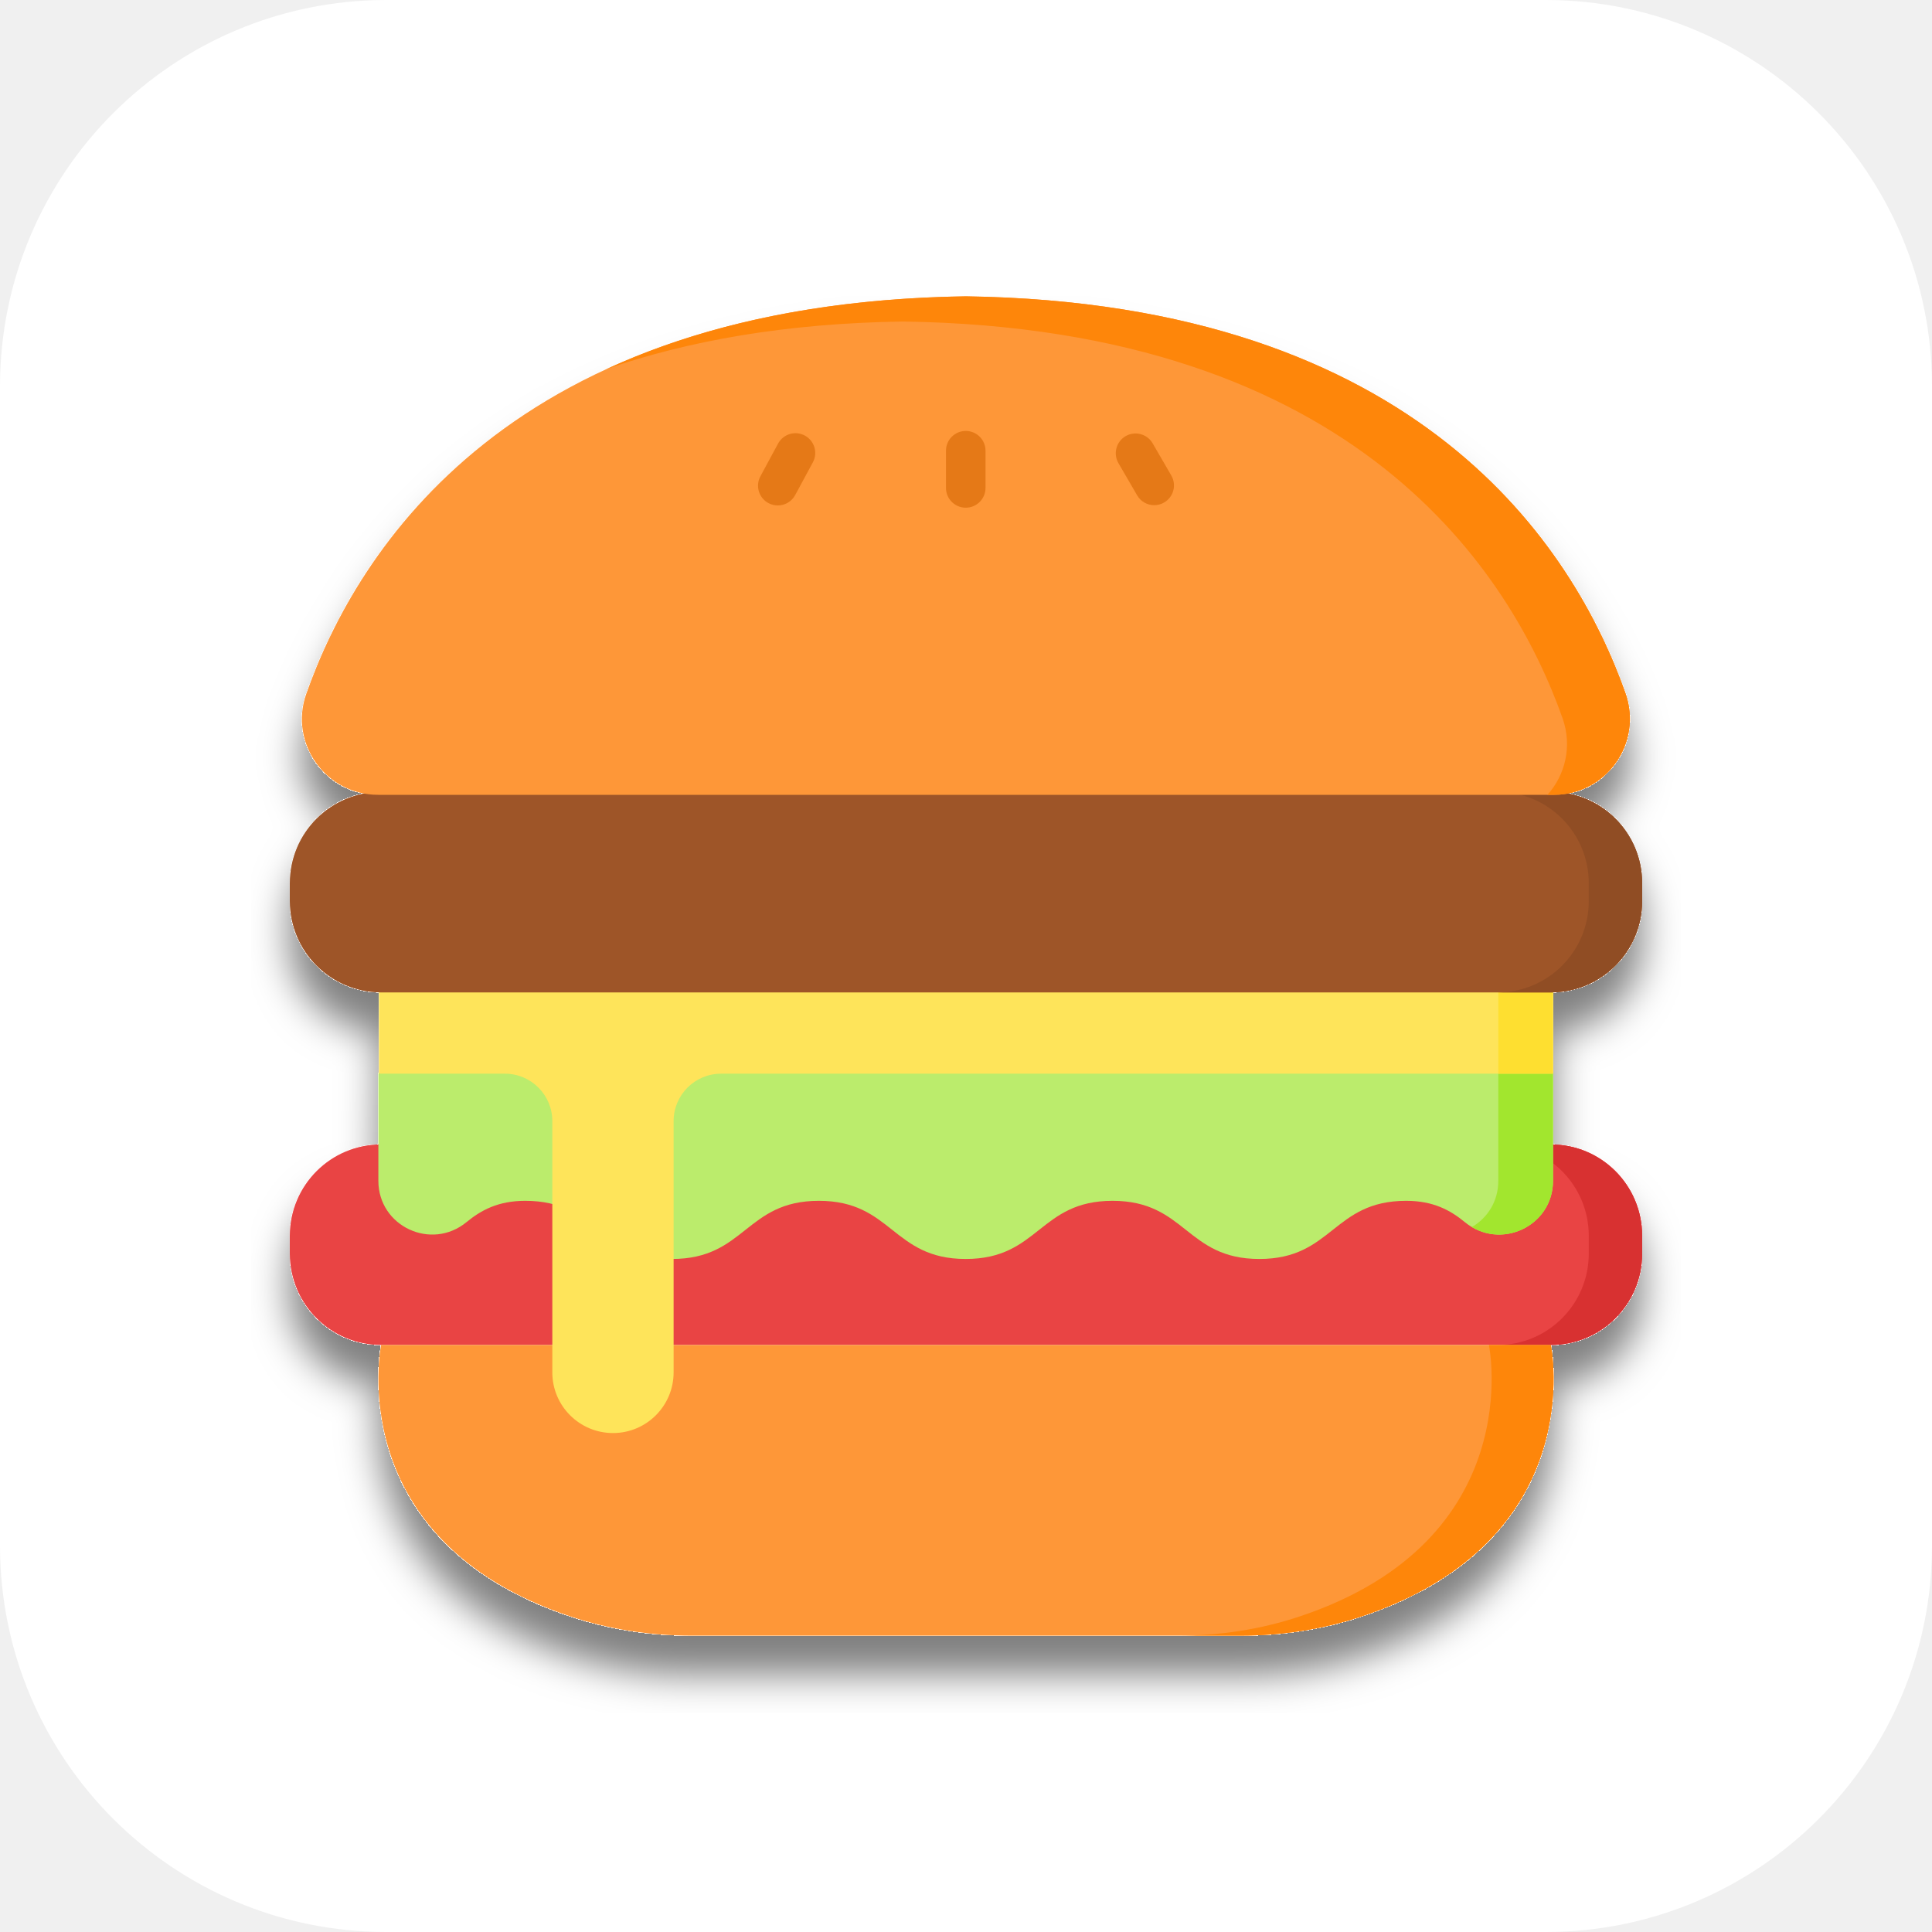
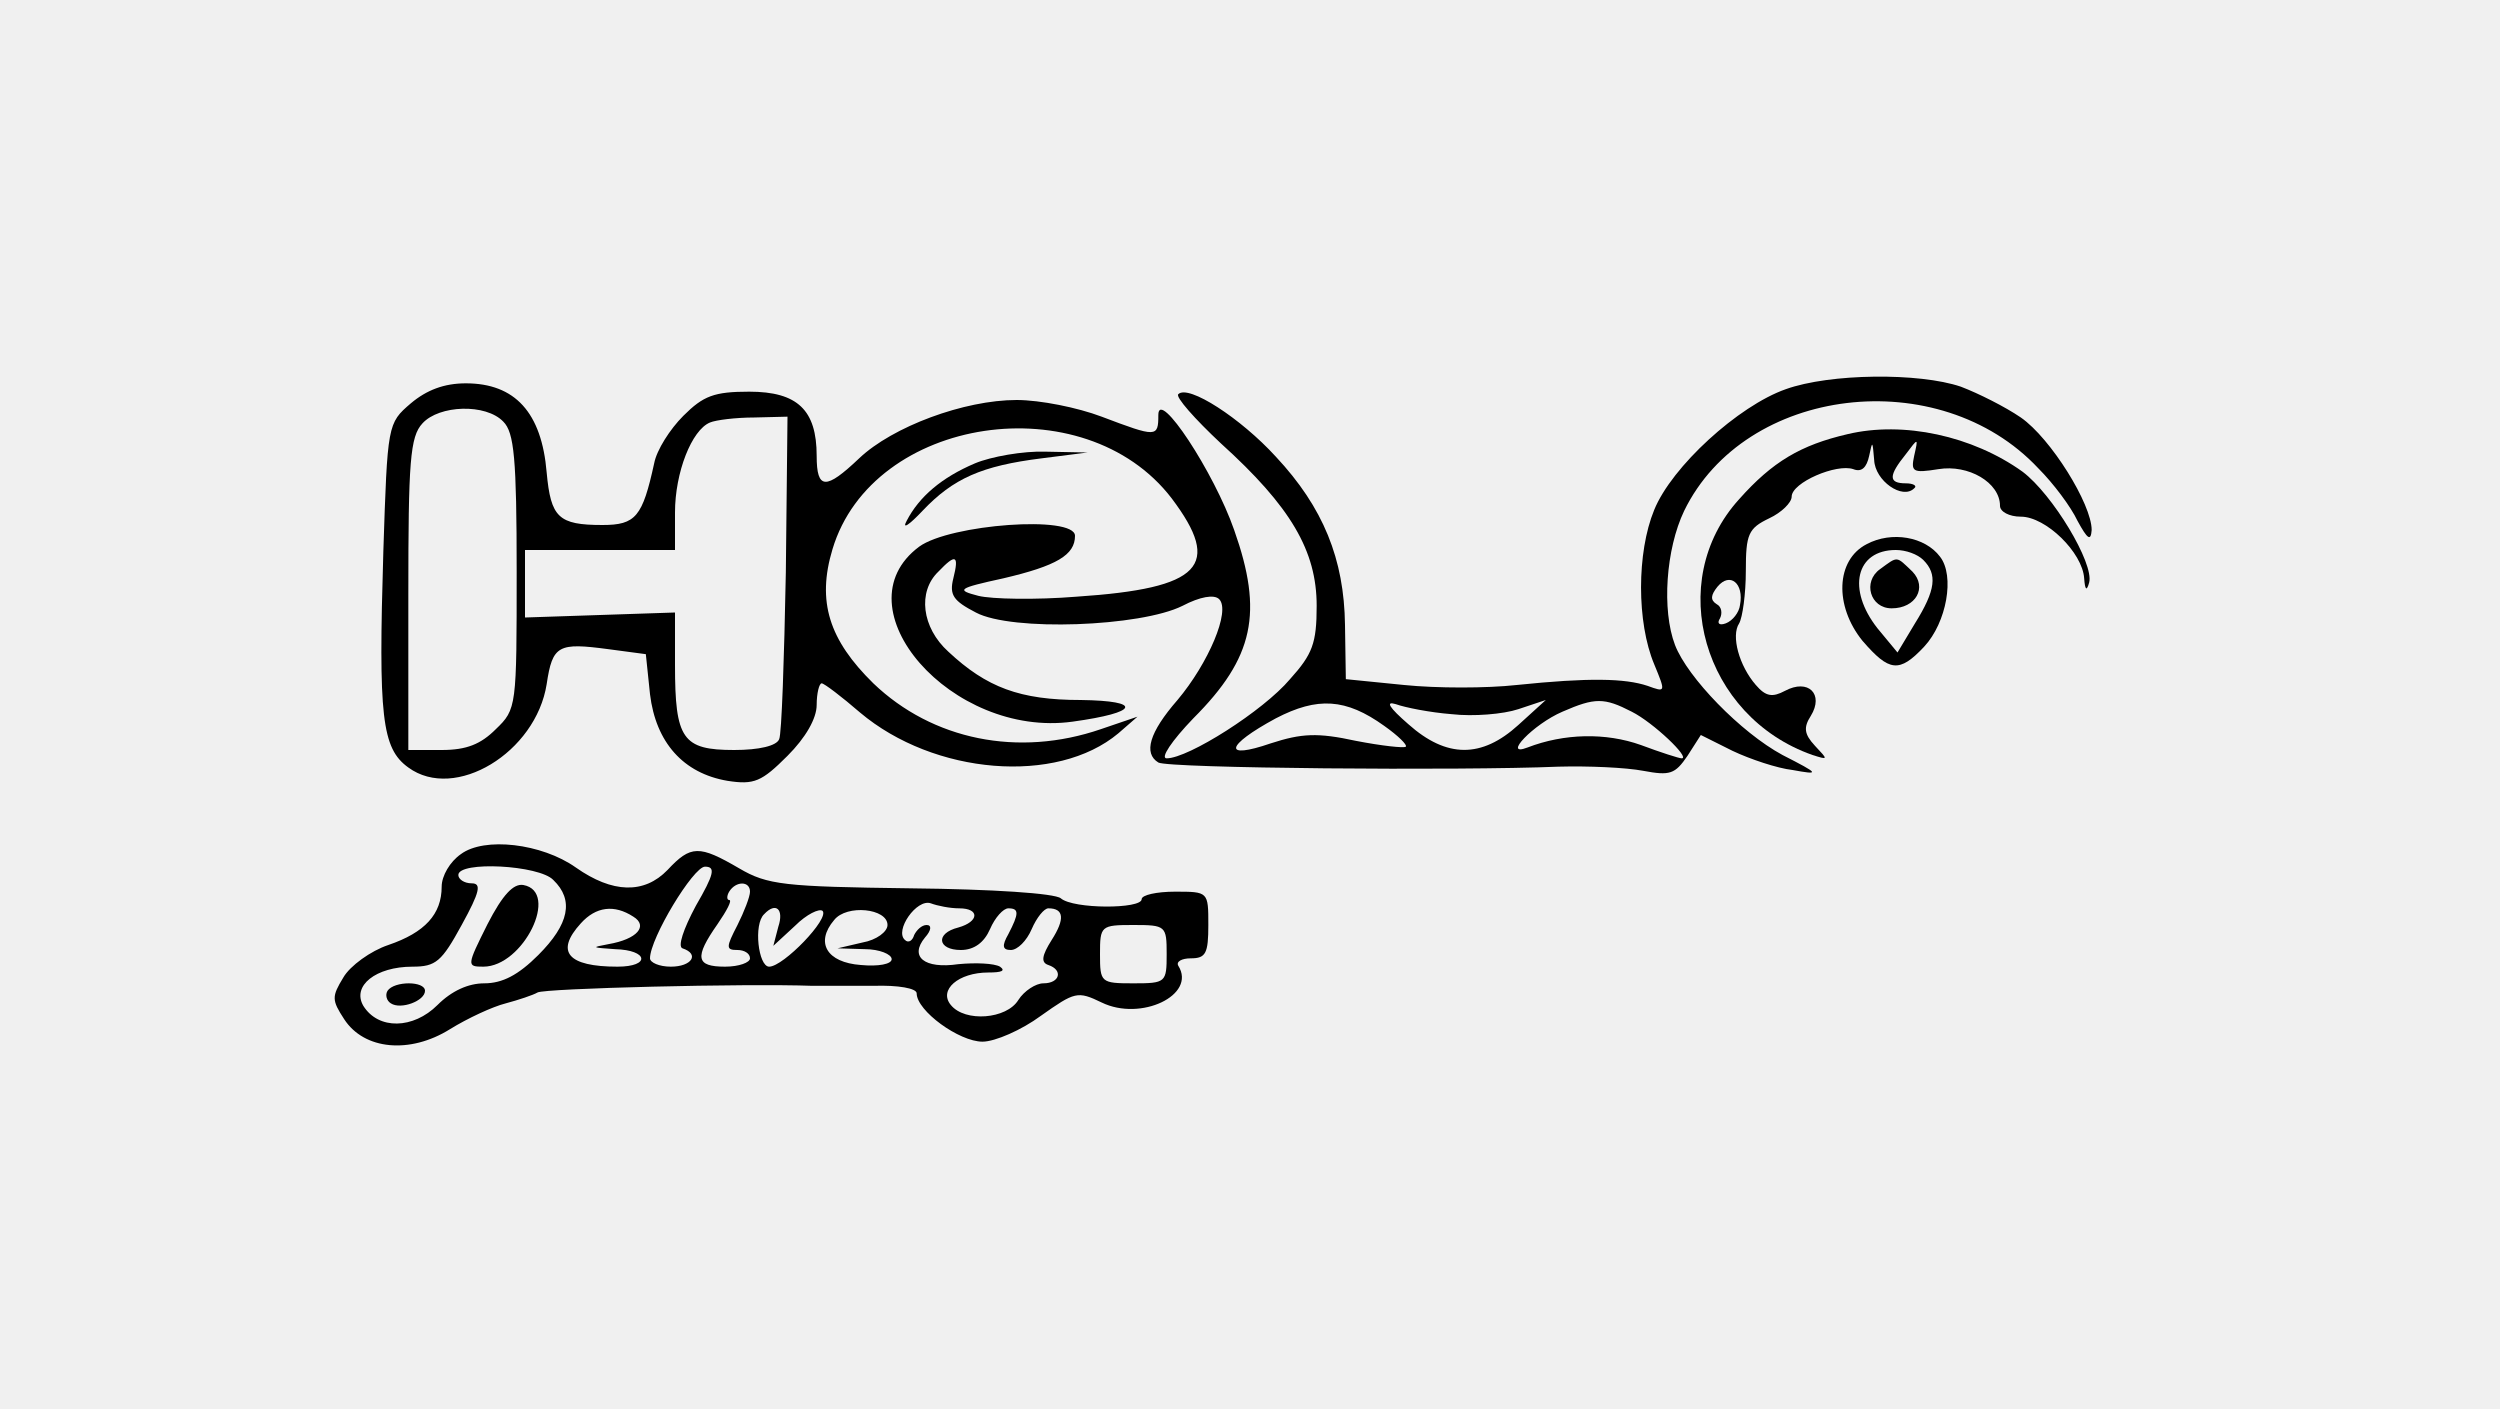
- <svg xmlns="http://www.w3.org/2000/svg" width="50" height="50" viewBox="0 0 50 50" fill="none">
-   <rect width="50" height="50" rx="10" fill="white" />
-   <g filter="url(#filter0_d_22_9)">
-     <path d="M40.137 34.808H9.863C8.558 34.808 7.5 33.751 7.5 32.445V31.98C7.5 30.675 8.558 29.617 9.863 29.617H40.137C41.442 29.617 42.5 30.675 42.5 31.98V32.445C42.5 33.751 41.442 34.808 40.137 34.808V34.808Z" fill="#E94444" />
-     <path d="M42.5 31.98V32.445C42.5 33.751 41.443 34.809 40.137 34.809H38.755C40.06 34.809 41.117 33.751 41.117 32.445V31.98C41.117 30.675 40.06 29.617 38.755 29.617H40.137C41.443 29.617 42.5 30.675 42.5 31.98Z" fill="#D83131" />
-     <path d="M40.137 34.808H25H9.863C9.863 34.808 8.819 39.85 14.76 41.833C15.778 42.173 16.84 42.331 17.906 42.331H25H32.094C33.16 42.331 34.222 42.173 35.24 41.833C41.181 39.85 40.137 34.808 40.137 34.808V34.808Z" fill="#FE9738" />
-     <path d="M35.24 41.833C34.222 42.173 33.16 42.331 32.094 42.331H30.491C31.556 42.331 32.619 42.173 33.637 41.833C39.577 39.85 38.533 34.809 38.533 34.809H40.137C40.137 34.809 41.181 39.85 35.24 41.833V41.833Z" fill="#FE860A" />
-     <path d="M40.192 30.559C40.192 31.738 38.822 32.378 37.91 31.629C37.536 31.321 37.093 31.077 36.392 31.077C34.492 31.077 34.492 32.582 32.592 32.582C30.692 32.582 30.692 31.077 28.792 31.077C26.892 31.077 26.892 32.582 24.992 32.582C23.092 32.582 23.092 31.077 21.192 31.077C19.292 31.077 19.292 32.582 17.392 32.582C15.492 32.582 15.492 31.077 13.592 31.077C12.891 31.077 12.449 31.321 12.074 31.628C11.163 32.378 9.792 31.738 9.792 30.558V27.766H40.192V30.559H40.192Z" fill="#BBEC6C" />
-     <path d="M40.193 27.767V30.559C40.193 31.663 38.992 32.293 38.092 31.756C38.49 31.524 38.776 31.098 38.776 30.559V27.767H40.193Z" fill="#A2E62E" />
-     <path d="M9.807 25.529V27.787H13.066C13.745 27.787 14.294 28.337 14.294 29.015V35.517C14.294 36.384 14.997 37.087 15.864 37.087C16.731 37.087 17.433 36.384 17.433 35.517V29.015C17.433 28.337 17.983 27.787 18.661 27.787H40.193V25.529H9.807Z" fill="#FEE45A" />
-     <path d="M38.776 25.529H40.193V27.787H38.776V25.529Z" fill="#FEDF30" />
-     <path d="M40.137 25.684H9.863C8.558 25.684 7.5 24.626 7.5 23.321V22.856C7.5 21.551 8.558 20.493 9.863 20.493H40.137C41.442 20.493 42.5 21.551 42.5 22.856V23.321C42.5 24.626 41.442 25.684 40.137 25.684V25.684Z" fill="#9E5528" />
-     <path d="M42.5 22.855V23.321C42.5 24.626 41.443 25.684 40.137 25.684H38.755C40.06 25.684 41.117 24.626 41.117 23.321V22.855C41.117 21.551 40.06 20.493 38.755 20.493H40.137C41.443 20.493 42.5 21.551 42.5 22.855V22.855Z" fill="#904D24" />
-     <path d="M25 7.669C13.198 7.84 9.233 14.242 7.924 17.962C7.476 19.236 8.432 20.57 9.783 20.57H25H40.217C41.578 20.57 42.522 19.223 42.068 17.939C40.751 14.216 36.778 7.84 25 7.669V7.669Z" fill="#FE9738" />
-     <path d="M40.217 20.57H40.048C40.507 20.059 40.695 19.315 40.44 18.591C39.123 14.868 35.15 8.491 23.372 8.321C20.325 8.365 17.799 8.824 15.708 9.546C18.079 8.457 21.115 7.725 25 7.669C36.778 7.84 40.751 14.216 42.068 17.939C42.522 19.223 41.578 20.57 40.217 20.57Z" fill="#FE860A" />
-     <path d="M20.128 13.081C20.047 13.081 19.963 13.061 19.886 13.02C19.638 12.885 19.545 12.575 19.679 12.327L20.137 11.479C20.272 11.231 20.582 11.138 20.83 11.273C21.078 11.407 21.171 11.717 21.037 11.965L20.579 12.813C20.486 12.984 20.31 13.081 20.128 13.081V13.081Z" fill="#E57917" />
-     <path d="M24.994 13.139C24.711 13.139 24.482 12.91 24.482 12.628V11.664C24.482 11.382 24.711 11.153 24.994 11.153C25.276 11.153 25.505 11.382 25.505 11.664V12.628C25.505 12.91 25.276 13.139 24.994 13.139Z" fill="#E57917" />
-     <path d="M29.871 13.074C29.695 13.074 29.523 12.983 29.429 12.819L28.945 11.986C28.804 11.742 28.887 11.429 29.131 11.287C29.375 11.146 29.688 11.229 29.83 11.473L30.313 12.306C30.455 12.55 30.372 12.863 30.127 13.005C30.047 13.052 29.959 13.074 29.871 13.074V13.074Z" fill="#E57917" />
+ <svg xmlns="http://www.w3.org/2000/svg" version="1.0" width="300pt" height="169pt" viewBox="0 0 300 169" preserveAspectRatio="xMidYMid meet">
+   <g transform="translate(0,169) scale(0.1,-0.1)" fill="#000000" stroke="none">
+     <path d="M2143 1223 c-57 -20 -137 -93 -158 -145 -21 -51 -21 -135 0 -185 14 -34 14 -34 -8 -26 -27 9 -70 10 -157 1 -36 -4 -96 -4 -135 0 l-70 7 -1 65 c-1 79 -26 141 -83 202 -42 46 -105 87 -117 75 -4 -3 20 -30 51 -59 84 -76 115 -129 115 -195 0 -45 -5 -58 -32 -88 -32 -38 -122 -95 -148 -95 -8 0 6 21 32 48 73 73 84 127 49 226 -24 69 -91 171 -91 138 0 -27 -2 -27 -68 -2 -29 11 -74 20 -102 20 -63 0 -149 -32 -189 -70 -40 -38 -51 -38 -51 3 0 55 -23 77 -81 77 -42 0 -55 -5 -79 -29 -16 -16 -32 -41 -35 -57 -14 -64 -22 -74 -62 -74 -53 0 -62 9 -67 63 -6 72 -38 107 -97 107 -26 0 -47 -8 -66 -24 -28 -24 -28 -25 -33 -178 -6 -198 -2 -236 30 -259 56 -41 153 18 166 100 7 47 14 50 74 42 l45 -6 5 -48 c7 -58 40 -95 93 -104 32 -5 41 -1 72 30 22 22 35 45 35 61 0 14 3 26 6 26 3 0 24 -16 46 -35 89 -75 236 -87 310 -25 l23 20 -44 -15 c-99 -34 -202 -13 -273 55 -53 52 -68 98 -49 161 48 160 302 198 407 61 61 -81 36 -108 -114 -118 -49 -4 -102 -3 -118 1 -27 7 -25 9 30 21 64 15 86 28 86 51 0 25 -150 14 -187 -13 -98 -73 39 -230 184 -210 80 11 85 25 10 26 -73 0 -113 15 -159 58 -32 29 -37 72 -12 96 21 22 25 20 18 -8 -5 -20 0 -27 27 -41 43 -23 198 -17 248 8 21 11 38 14 44 8 14 -14 -13 -77 -50 -121 -34 -39 -41 -64 -23 -75 11 -7 362 -10 480 -5 36 1 81 -1 102 -5 32 -6 38 -4 53 18 l16 25 38 -19 c21 -10 54 -21 72 -23 33 -6 33 -5 -12 18 -50 27 -114 93 -129 132 -16 42 -11 115 11 161 73 150 306 178 425 51 18 -18 39 -46 47 -63 12 -22 16 -25 17 -11 0 31 -49 110 -85 135 -19 13 -51 29 -72 37 -50 17 -157 16 -210 -3z m-1539 -39 c13 -13 16 -44 16 -180 0 -162 0 -165 -25 -189 -18 -18 -35 -25 -65 -25 l-40 0 0 187 c0 159 2 189 17 205 20 22 76 24 97 2z m339 -181 c-2 -104 -5 -194 -8 -200 -3 -8 -24 -13 -54 -13 -62 0 -71 13 -71 102 l0 63 -90 -3 -90 -3 0 40 0 41 90 0 90 0 0 45 c0 48 20 99 42 108 7 3 31 6 53 6 l40 1 -2 -187z m718 -184 c17 -12 28 -23 26 -25 -2 -2 -29 1 -60 7 -46 10 -65 9 -102 -3 -58 -20 -55 -3 6 30 50 26 84 24 130 -9z m81 14 c26 -3 62 0 80 6 l33 11 -33 -30 c-44 -40 -86 -40 -132 1 -23 20 -28 28 -15 24 11 -4 41 -10 67 -12z m216 3 c26 -13 71 -56 60 -56 -3 0 -25 7 -49 16 -42 15 -92 14 -136 -3 -31 -12 7 28 42 43 39 17 50 17 83 0z" />
+     <path d="M2217 1169 c-56 -13 -90 -33 -130 -78 -90 -99 -43 -261 88 -307 19 -6 19 -6 3 11 -13 14 -14 22 -5 36 16 26 -3 45 -31 30 -15 -8 -23 -7 -35 7 -20 23 -30 59 -20 74 4 7 8 35 8 63 0 44 3 51 28 63 15 7 27 19 27 26 0 17 54 40 74 33 10 -4 16 2 19 16 4 19 4 18 6 -5 1 -25 34 -48 48 -34 4 3 -1 6 -10 6 -21 0 -21 9 0 35 15 20 15 20 10 -2 -4 -19 -2 -21 29 -16 36 6 74 -16 74 -44 0 -7 11 -13 25 -13 30 0 74 -43 76 -74 1 -14 3 -16 6 -5 6 23 -44 106 -80 133 -60 43 -143 61 -210 45z m-129 -205 c-1 -9 -9 -19 -17 -22 -8 -3 -11 0 -7 6 3 6 2 14 -4 17 -8 5 -7 11 1 21 15 18 32 4 27 -22z" />
+     <path d="M1170 1134 c-40 -17 -67 -40 -82 -69 -6 -11 3 -5 19 12 37 39 71 54 143 63 l55 7 -50 1 c-27 1 -66 -6 -85 -14z" />
+     <path d="M2240 1037 c-37 -19 -39 -74 -5 -116 32 -37 44 -39 74 -7 27 29 37 85 19 108 -18 24 -58 31 -88 15z m68 -19 c17 -17 15 -36 -10 -76 l-21 -35 -24 29 c-37 47 -26 94 22 94 12 0 26 -5 33 -12z" />
+     <path d="M2256 1007 c-21 -15 -12 -47 14 -47 29 0 43 25 25 44 -20 19 -17 19 -39 3z" />
+     <path d="M553 665 c-13 -9 -23 -26 -23 -39 0 -33 -20 -55 -64 -70 -21 -7 -46 -25 -54 -39 -14 -23 -14 -27 1 -50 24 -37 79 -42 127 -12 21 13 51 27 67 31 15 4 33 10 38 13 8 5 250 11 330 8 11 0 44 0 73 0 30 1 52 -3 52 -9 0 -21 51 -58 79 -58 15 0 47 14 70 31 41 29 44 30 73 16 47 -23 114 9 92 44 -3 5 4 9 15 9 18 0 21 6 21 40 0 40 0 40 -40 40 -22 0 -40 -4 -40 -9 0 -12 -82 -12 -97 1 -7 6 -82 11 -180 12 -152 2 -172 4 -206 24 -48 28 -58 28 -86 -2 -28 -29 -66 -28 -110 3 -41 29 -110 37 -138 16z m111 -31 c25 -24 19 -53 -18 -90 -24 -24 -43 -34 -65 -34 -19 0 -39 -9 -56 -26 -29 -29 -71 -30 -89 -1 -14 24 15 47 59 47 28 0 35 6 59 50 22 40 24 50 12 50 -9 0 -16 5 -16 10 0 17 97 12 114 -6z m171 -31 c-15 -28 -22 -49 -16 -51 21 -7 11 -22 -14 -22 -14 0 -25 5 -25 10 0 24 52 110 66 110 13 0 11 -9 -11 -47z m65 17 c0 -6 -7 -24 -15 -40 -14 -27 -14 -30 0 -30 8 0 15 -4 15 -10 0 -5 -13 -10 -30 -10 -35 0 -37 11 -9 51 11 16 18 29 14 29 -3 0 -3 5 0 10 8 13 25 13 25 0z m251 -20 c25 0 24 -16 -1 -23 -28 -7 -25 -27 3 -27 16 0 28 9 35 25 6 14 16 25 22 25 13 0 13 -6 0 -31 -8 -14 -7 -19 3 -19 8 0 19 11 25 25 6 14 15 25 20 25 19 0 20 -13 4 -38 -12 -19 -13 -27 -4 -30 18 -6 14 -22 -6 -22 -9 0 -23 -9 -30 -20 -14 -23 -64 -27 -81 -6 -15 18 9 39 45 39 16 0 21 2 14 7 -7 4 -29 5 -50 3 -41 -6 -59 9 -40 32 8 9 8 15 2 15 -6 0 -12 -6 -15 -12 -2 -7 -7 -10 -11 -6 -13 11 14 50 31 44 8 -3 23 -6 34 -6z m-391 -10 c18 -11 5 -27 -30 -33 -21 -4 -20 -4 8 -6 40 -1 43 -21 3 -21 -60 0 -75 18 -44 52 18 20 40 23 63 8z m174 -12 l-6 -23 26 24 c14 14 29 21 33 18 9 -9 -47 -67 -64 -67 -13 0 -19 51 -6 63 14 15 24 6 17 -15z m131 2 c0 -8 -13 -18 -30 -21 l-30 -7 33 -1 c17 0 32 -6 32 -12 0 -6 -16 -9 -37 -7 -41 3 -55 27 -32 54 15 19 64 14 64 -6z m335 -35 c0 -34 -1 -35 -40 -35 -39 0 -40 1 -40 35 0 34 1 35 40 35 39 0 40 -1 40 -35z" />
+     <path d="M585 581 c-25 -50 -25 -51 -5 -51 48 0 92 90 48 98 -12 2 -25 -12 -43 -47z" />
+     <path d="M465 501 c-3 -5 -1 -12 4 -15 12 -8 41 3 41 15 0 12 -37 12 -45 0z" />
  </g>
-   <defs>
-     <filter id="filter0_d_22_9" x="6.5" y="7.669" width="37" height="36.662" filterUnits="userSpaceOnUse" color-interpolation-filters="sRGB">
-       <feFlood flood-opacity="0" result="BackgroundImageFix" />
-       <feColorMatrix in="SourceAlpha" type="matrix" values="0 0 0 0 0 0 0 0 0 0 0 0 0 0 0 0 0 0 127 0" result="hardAlpha" />
-       <feOffset dy="1" />
-       <feGaussianBlur stdDeviation="0.5" />
-       <feComposite in2="hardAlpha" operator="out" />
-       <feColorMatrix type="matrix" values="0 0 0 0 0 0 0 0 0 0 0 0 0 0 0 0 0 0 0.5 0" />
-       <feBlend mode="normal" in2="BackgroundImageFix" result="effect1_dropShadow_22_9" />
-       <feBlend mode="normal" in="SourceGraphic" in2="effect1_dropShadow_22_9" result="shape" />
-     </filter>
-   </defs>
</svg>
